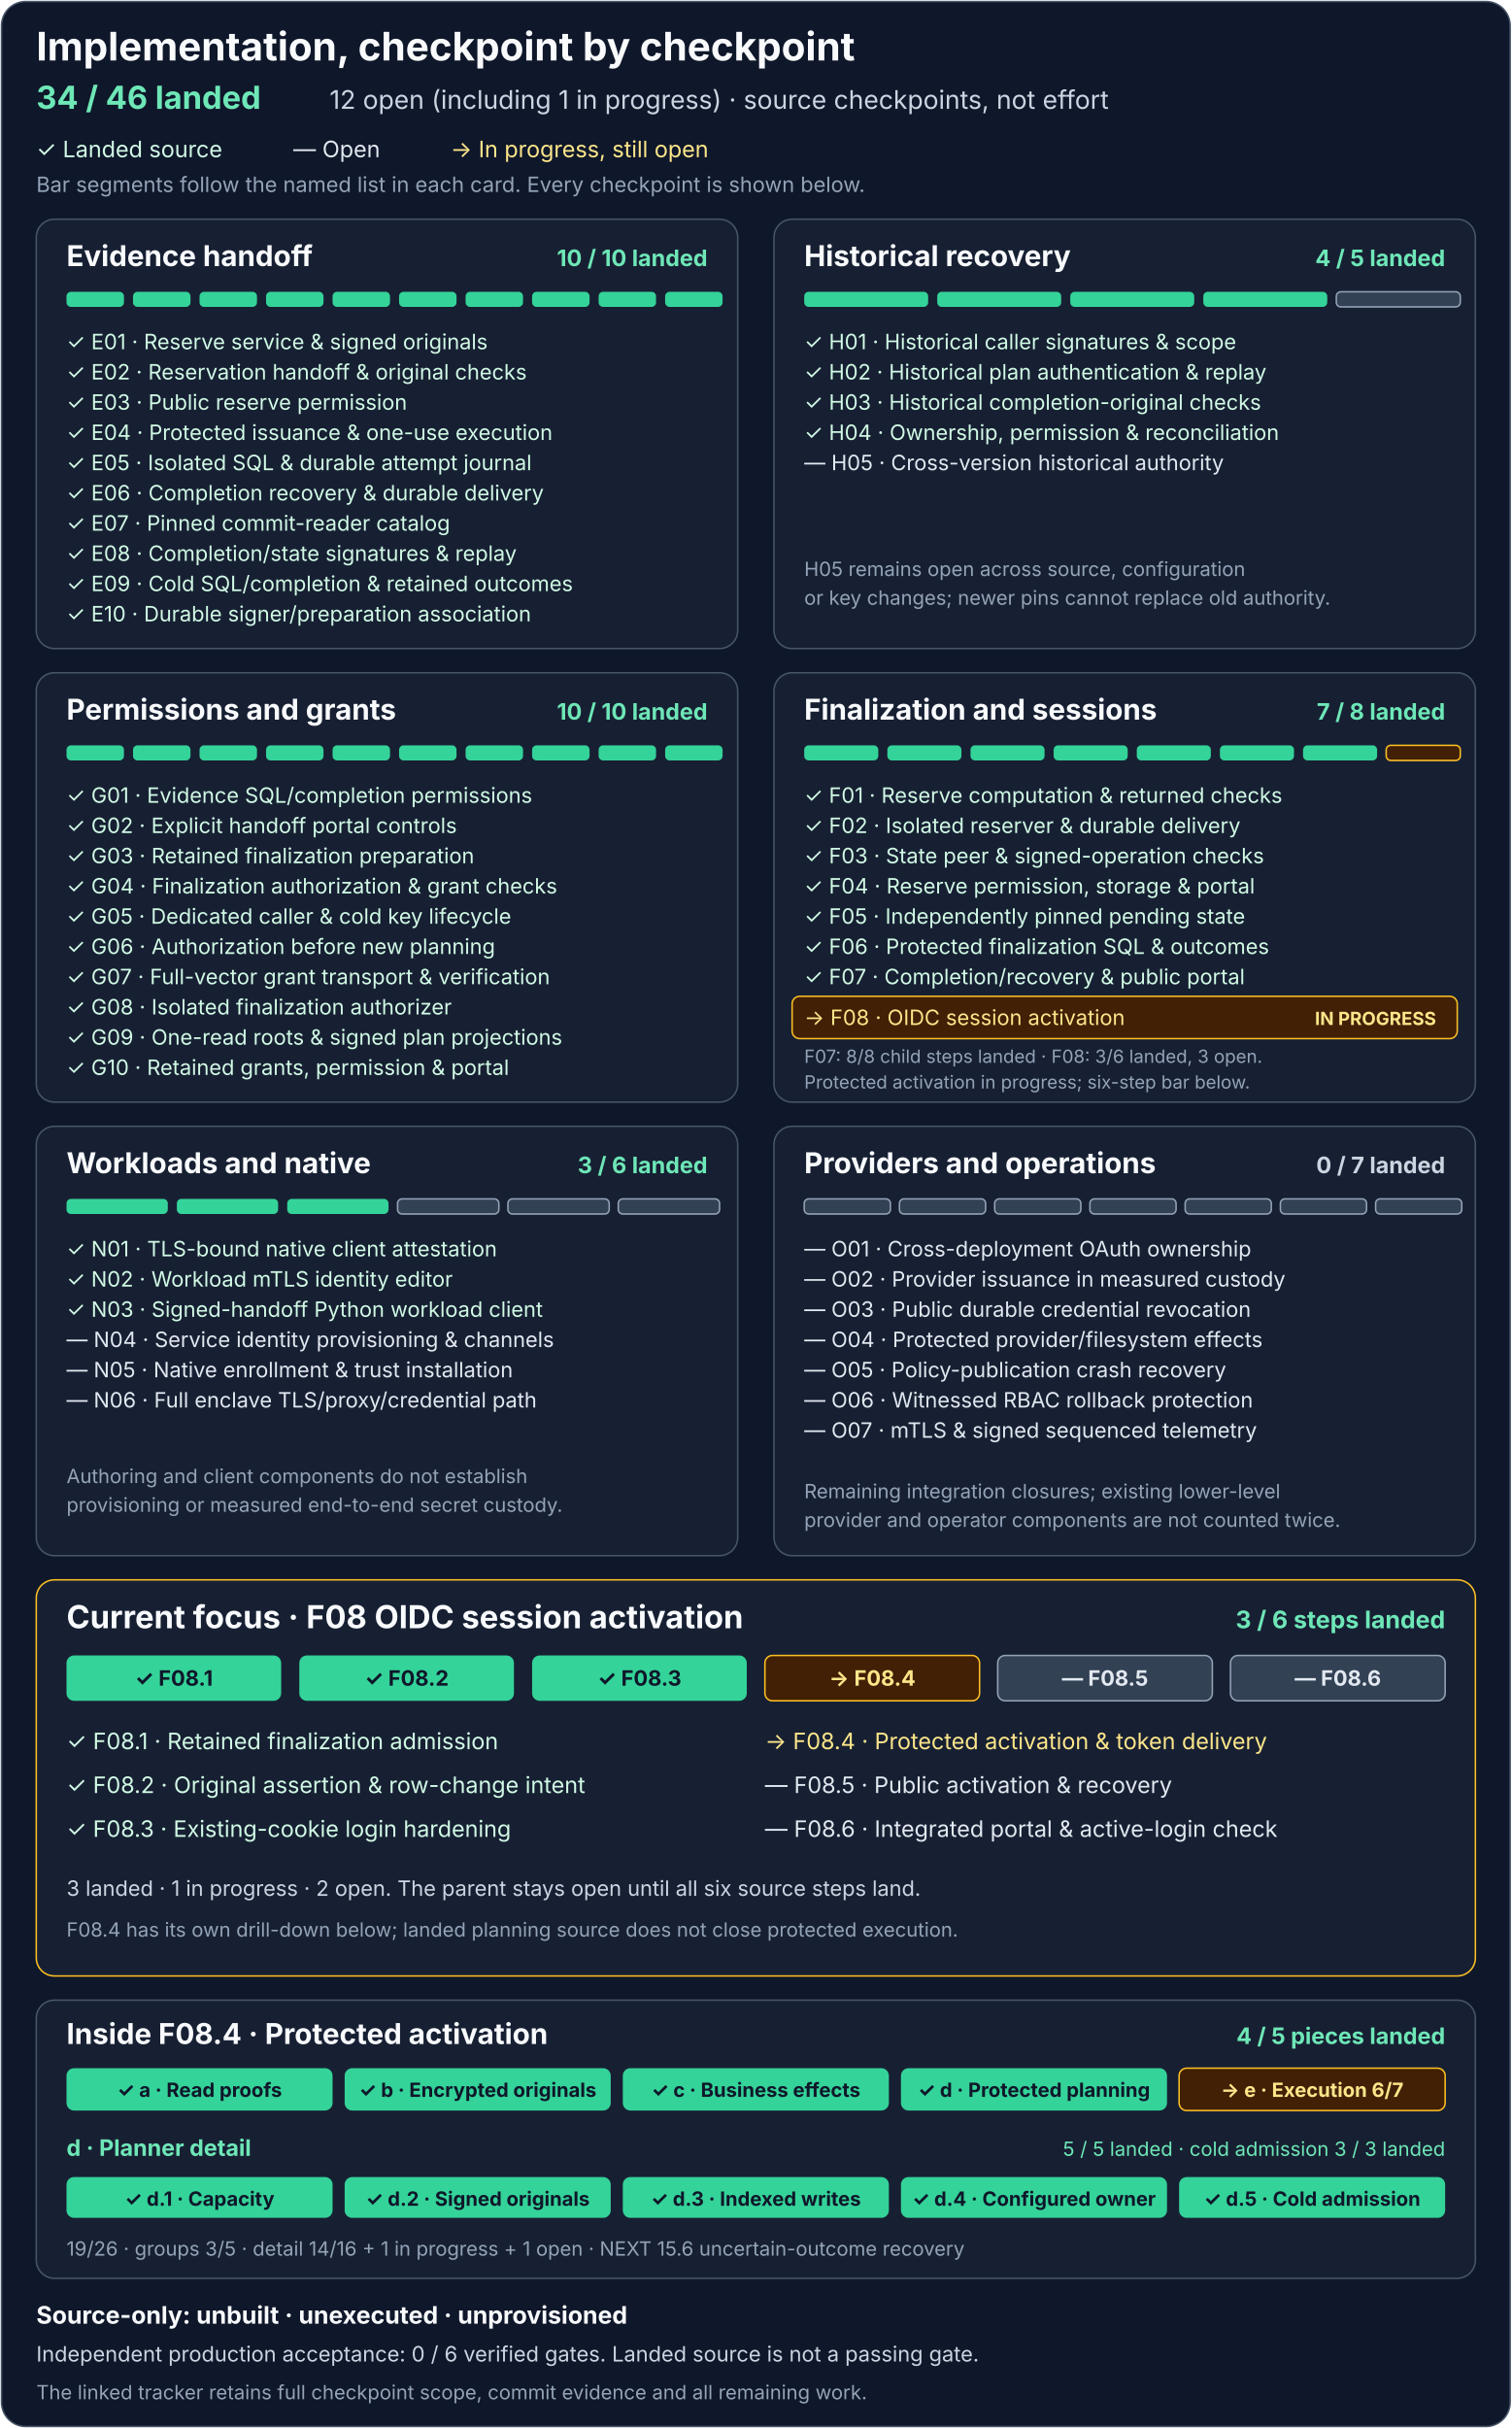
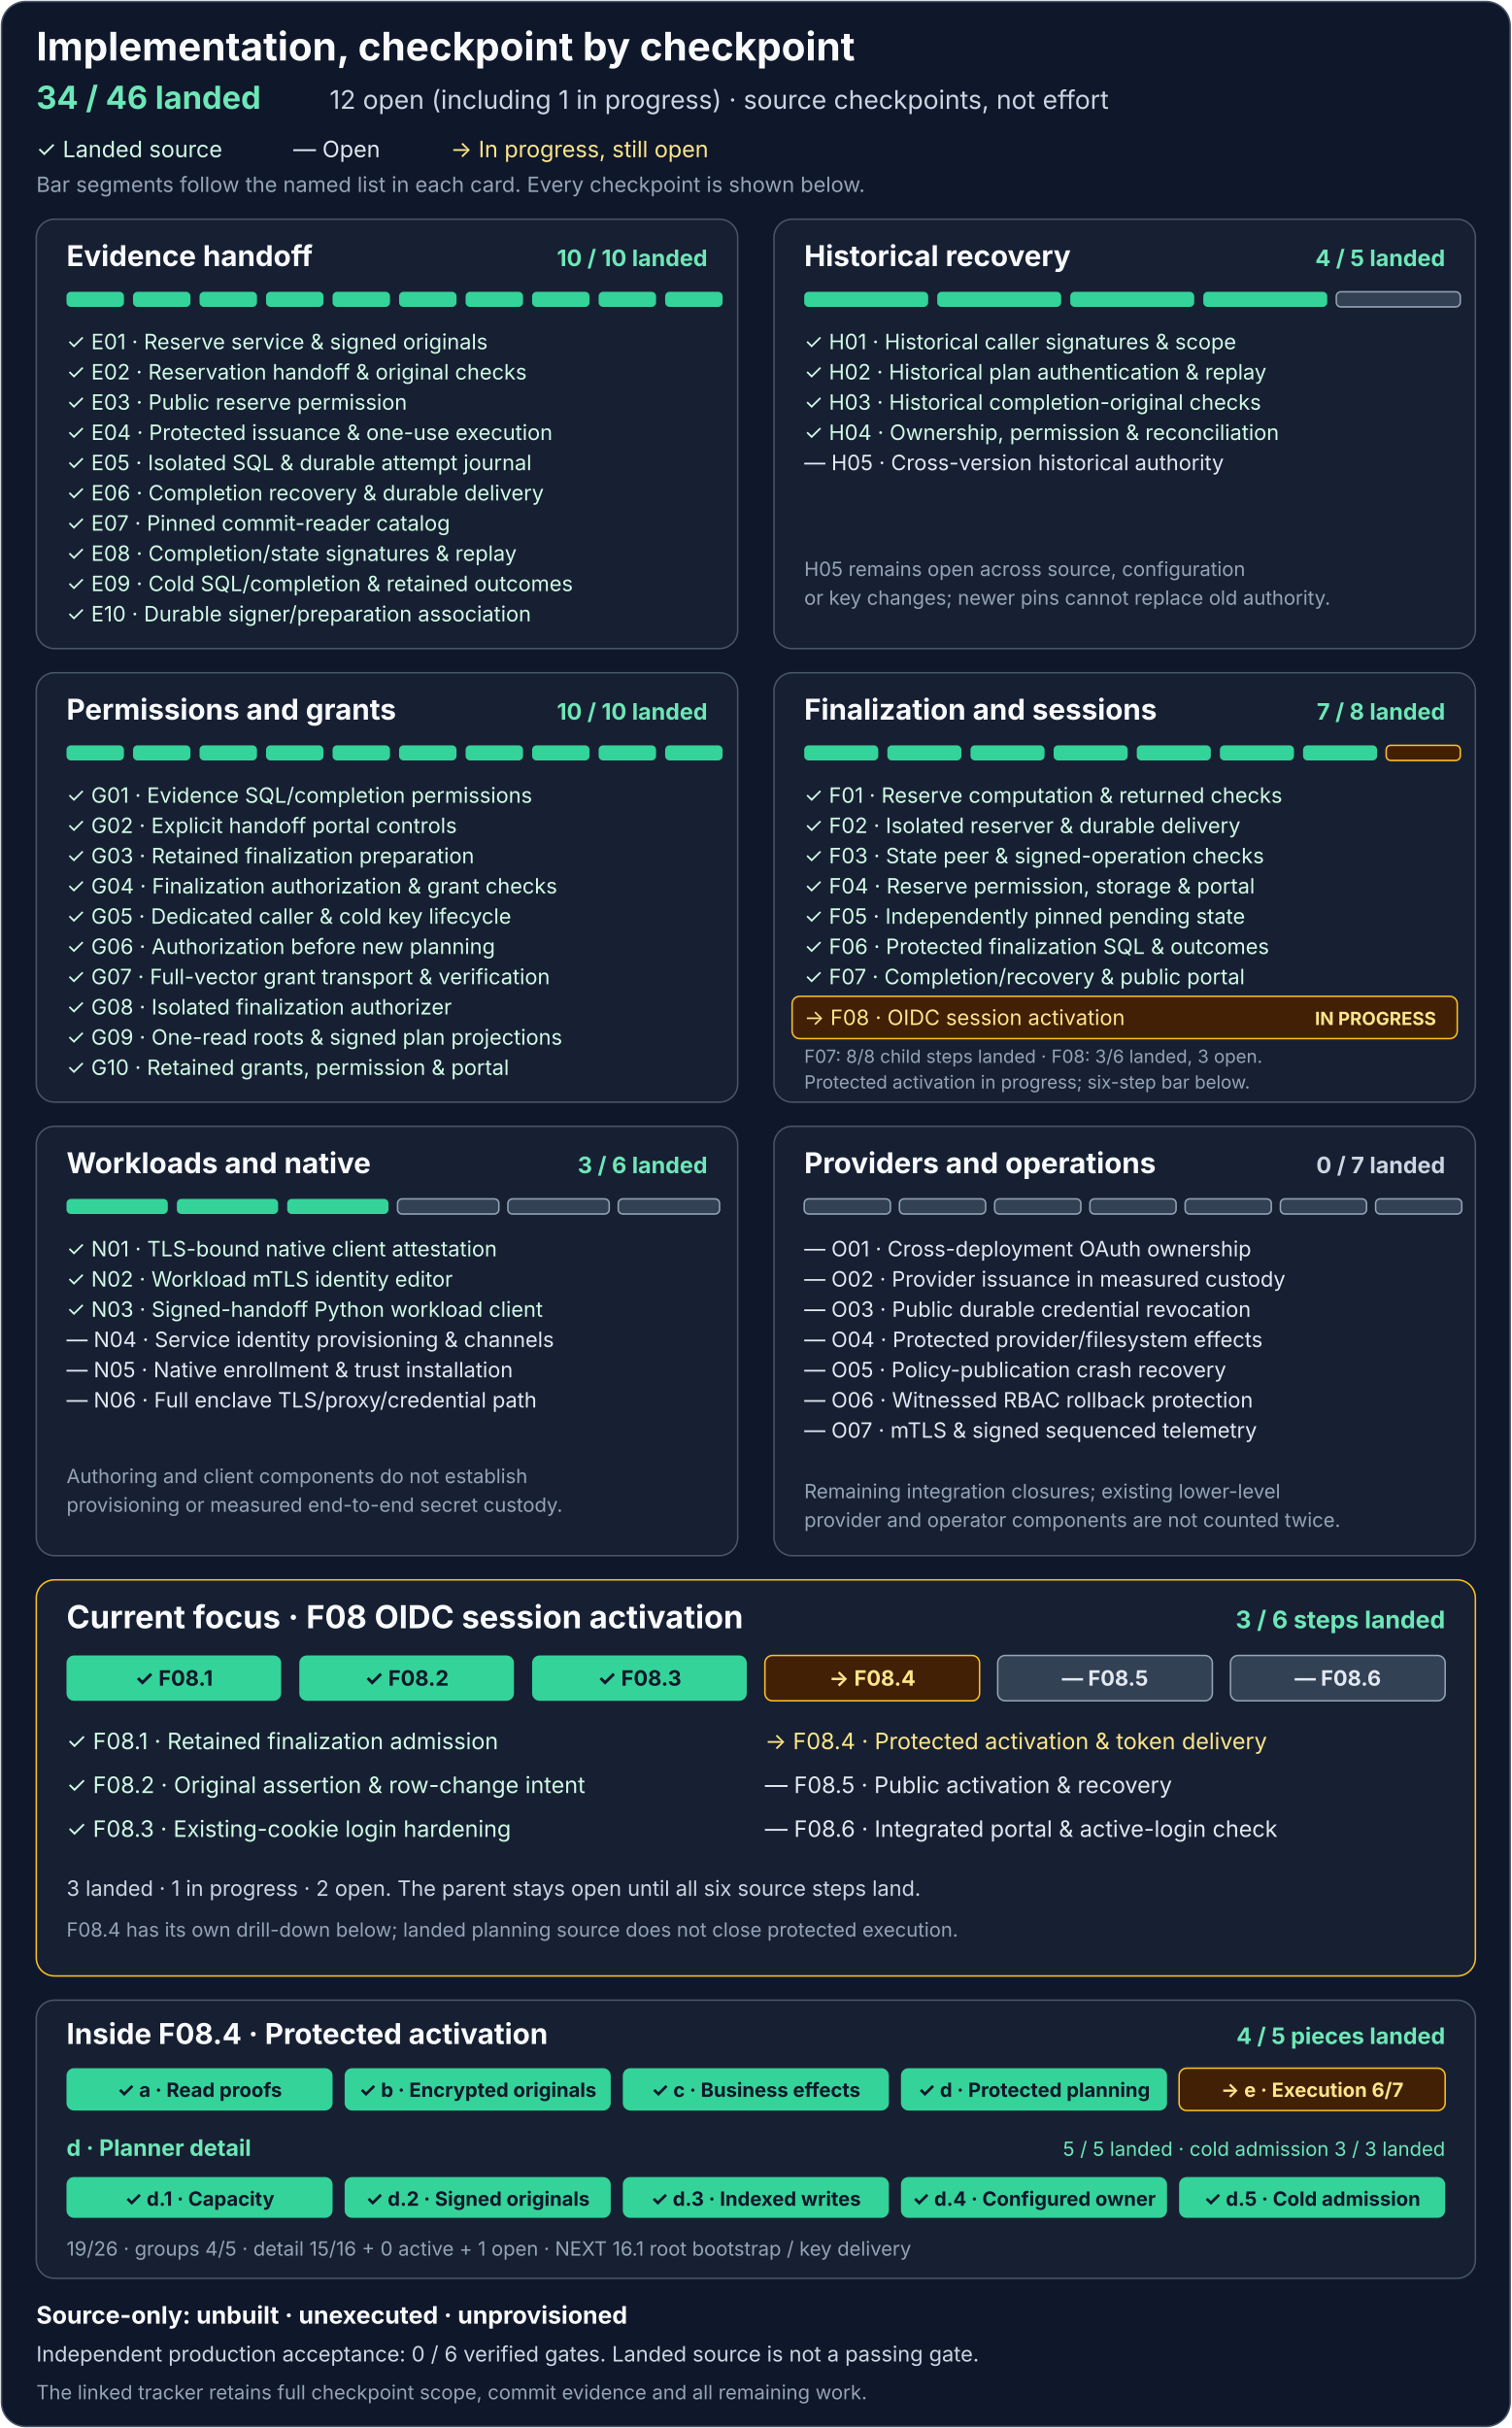
<svg xmlns="http://www.w3.org/2000/svg" width="1000" height="1606" viewBox="0 0 1000 1606" role="img" aria-labelledby="title description">
  <rect x="1" y="1" width="998" height="1604" rx="16" fill="#0f172a" stroke="#475569" />
  <g font-family="system-ui, -apple-system, Segoe UI, sans-serif">
    <text x="24" y="40" fill="#f8fafc" font-size="26" font-weight="700">Implementation, checkpoint by checkpoint</text>
    <text x="24" y="72" fill="#6ee7b7" font-size="21" font-weight="700">34 / 46 landed</text>
    <text x="218" y="72" fill="#cbd5e1" font-size="17">12 open (including 1 in progress) · source checkpoints, not effort</text>
    <text x="24" y="104" fill="#d1fae5" font-size="15">✓ Landed source</text>
    <text x="194" y="104" fill="#e2e8f0" font-size="15">— Open</text>
    <text x="298" y="104" fill="#fde68a" font-size="15">→ In progress, still open</text>
    <text x="24" y="127" fill="#94a3b8" font-size="14">Bar segments follow the named list in each card. Every checkpoint is shown below.</text>
    <g transform="translate(24 145)" aria-labelledby="e-title">
      <rect width="464" height="284" rx="12" fill="#172033" stroke="#475569" />
      <text id="e-title" x="20" y="31" fill="#f8fafc" font-size="19" font-weight="700">Evidence handoff</text>
      <text x="444" y="31" text-anchor="end" fill="#6ee7b7" font-size="15" font-weight="700">10 / 10 landed</text>
      <g fill="#34d399">
        <rect x="20" y="48" width="38" height="10" rx="3" />
        <rect x="64" y="48" width="38" height="10" rx="3" />
        <rect x="108" y="48" width="38" height="10" rx="3" />
        <rect x="152" y="48" width="38" height="10" rx="3" />
        <rect x="196" y="48" width="38" height="10" rx="3" />
        <rect x="240" y="48" width="38" height="10" rx="3" />
        <rect x="284" y="48" width="38" height="10" rx="3" />
        <rect x="328" y="48" width="38" height="10" rx="3" />
        <rect x="372" y="48" width="38" height="10" rx="3" />
        <rect x="416" y="48" width="38" height="10" rx="3" />
      </g>
      <g fill="#d1fae5" font-size="14">
        <text x="20" y="86">✓ E01 · Reserve service &amp; signed originals</text>
        <text x="20" y="106">✓ E02 · Reservation handoff &amp; original checks</text>
        <text x="20" y="126">✓ E03 · Public reserve permission</text>
        <text x="20" y="146">✓ E04 · Protected issuance &amp; one-use execution</text>
        <text x="20" y="166">✓ E05 · Isolated SQL &amp; durable attempt journal</text>
        <text x="20" y="186">✓ E06 · Completion recovery &amp; durable delivery</text>
        <text x="20" y="206">✓ E07 · Pinned commit-reader catalog</text>
        <text x="20" y="226">✓ E08 · Completion/state signatures &amp; replay</text>
        <text x="20" y="246">✓ E09 · Cold SQL/completion &amp; retained outcomes</text>
        <text x="20" y="266">✓ E10 · Durable signer/preparation association</text>
      </g>
    </g>
    <g transform="translate(512 145)" aria-labelledby="h-title">
      <rect width="464" height="284" rx="12" fill="#172033" stroke="#475569" />
      <text id="h-title" x="20" y="31" fill="#f8fafc" font-size="19" font-weight="700">Historical recovery</text>
      <text x="444" y="31" text-anchor="end" fill="#6ee7b7" font-size="15" font-weight="700">4 / 5 landed</text>
      <g fill="#34d399">
        <rect x="20" y="48" width="82" height="10" rx="3" />
        <rect x="108" y="48" width="82" height="10" rx="3" />
        <rect x="196" y="48" width="82" height="10" rx="3" />
        <rect x="284" y="48" width="82" height="10" rx="3" />
        <rect x="372" y="48" width="82" height="10" rx="3" fill="#334155" stroke="#94a3b8" />
      </g>
      <g fill="#d1fae5" font-size="14">
        <text x="20" y="86">✓ H01 · Historical caller signatures &amp; scope</text>
        <text x="20" y="106">✓ H02 · Historical plan authentication &amp; replay</text>
        <text x="20" y="126">✓ H03 · Historical completion-original checks</text>
        <text x="20" y="146">✓ H04 · Ownership, permission &amp; reconciliation</text>
      </g>
      <text x="20" y="166" fill="#e2e8f0" font-size="14">— H05 · Cross-version historical authority</text>
      <text x="20" y="236" fill="#94a3b8" font-size="13">H05 remains open across source, configuration</text>
      <text x="20" y="255" fill="#94a3b8" font-size="13">or key changes; newer pins cannot replace old authority.</text>
    </g>
    <g transform="translate(24 445)" aria-labelledby="g-title">
      <rect width="464" height="284" rx="12" fill="#172033" stroke="#475569" />
      <text id="g-title" x="20" y="31" fill="#f8fafc" font-size="19" font-weight="700">Permissions and grants</text>
      <text x="444" y="31" text-anchor="end" fill="#6ee7b7" font-size="15" font-weight="700">10 / 10 landed</text>
      <g fill="#34d399">
        <rect x="20" y="48" width="38" height="10" rx="3" />
        <rect x="64" y="48" width="38" height="10" rx="3" />
        <rect x="108" y="48" width="38" height="10" rx="3" />
        <rect x="152" y="48" width="38" height="10" rx="3" />
        <rect x="196" y="48" width="38" height="10" rx="3" />
        <rect x="240" y="48" width="38" height="10" rx="3" />
        <rect x="284" y="48" width="38" height="10" rx="3" />
        <rect x="328" y="48" width="38" height="10" rx="3" />
        <rect x="372" y="48" width="38" height="10" rx="3" />
        <rect x="416" y="48" width="38" height="10" rx="3" />
      </g>
      <g fill="#d1fae5" font-size="14">
        <text x="20" y="86">✓ G01 · Evidence SQL/completion permissions</text>
        <text x="20" y="106">✓ G02 · Explicit handoff portal controls</text>
        <text x="20" y="126">✓ G03 · Retained finalization preparation</text>
        <text x="20" y="146">✓ G04 · Finalization authorization &amp; grant checks</text>
        <text x="20" y="166">✓ G05 · Dedicated caller &amp; cold key lifecycle</text>
        <text x="20" y="186">✓ G06 · Authorization before new planning</text>
        <text x="20" y="206">✓ G07 · Full-vector grant transport &amp; verification</text>
        <text x="20" y="226">✓ G08 · Isolated finalization authorizer</text>
        <text x="20" y="246">✓ G09 · One-read roots &amp; signed plan projections</text>
        <text x="20" y="266">✓ G10 · Retained grants, permission &amp; portal</text>
      </g>
    </g>
    <g transform="translate(512 445)" aria-labelledby="f-title">
      <rect width="464" height="284" rx="12" fill="#172033" stroke="#475569" />
      <text id="f-title" x="20" y="31" fill="#f8fafc" font-size="19" font-weight="700">Finalization and sessions</text>
      <text x="444" y="31" text-anchor="end" fill="#6ee7b7" font-size="15" font-weight="700">7 / 8 landed</text>
      <g fill="#34d399">
        <rect x="20" y="48" width="49" height="10" rx="3" />
        <rect x="75" y="48" width="49" height="10" rx="3" />
        <rect x="130" y="48" width="49" height="10" rx="3" />
        <rect x="185" y="48" width="49" height="10" rx="3" />
        <rect x="240" y="48" width="49" height="10" rx="3" />
        <rect x="295" y="48" width="49" height="10" rx="3" />
        <rect x="350" y="48" width="49" height="10" rx="3" />
        <rect x="405" y="48" width="49" height="10" rx="3" fill="#422006" stroke="#fbbf24" />
      </g>
      <g fill="#d1fae5" font-size="14">
        <text x="20" y="86">✓ F01 · Reserve computation &amp; returned checks</text>
        <text x="20" y="106">✓ F02 · Isolated reserver &amp; durable delivery</text>
        <text x="20" y="126">✓ F03 · State peer &amp; signed-operation checks</text>
        <text x="20" y="146">✓ F04 · Reserve permission, storage &amp; portal</text>
        <text x="20" y="166">✓ F05 · Independently pinned pending state</text>
        <text x="20" y="186">✓ F06 · Protected finalization SQL &amp; outcomes</text>
        <text x="20" y="206">✓ F07 · Completion/recovery &amp; public portal</text>
      </g>
      <rect x="12" y="214" width="440" height="28" rx="5" fill="#422006" stroke="#fbbf24" />
      <text x="20" y="233" fill="#fde68a" font-size="14">→ F08 · OIDC session activation</text>
      <text x="438" y="233" text-anchor="end" fill="#fde68a" font-size="12" font-weight="700">IN PROGRESS</text>
      <text x="20" y="258" fill="#94a3b8" font-size="12">F07: 8/8 child steps landed · F08: 3/6 landed, 3 open.</text>
      <text x="20" y="275" fill="#94a3b8" font-size="12">Protected activation in progress; six-step bar below.</text>
    </g>
    <g transform="translate(24 745)" aria-labelledby="n-title">
      <rect width="464" height="284" rx="12" fill="#172033" stroke="#475569" />
      <text id="n-title" x="20" y="31" fill="#f8fafc" font-size="19" font-weight="700">Workloads and native</text>
      <text x="444" y="31" text-anchor="end" fill="#6ee7b7" font-size="15" font-weight="700">3 / 6 landed</text>
      <g>
        <rect x="20" y="48" width="67" height="10" rx="3" fill="#34d399" />
        <rect x="93" y="48" width="67" height="10" rx="3" fill="#34d399" />
        <rect x="166" y="48" width="67" height="10" rx="3" fill="#34d399" />
        <rect x="239" y="48" width="67" height="10" rx="3" fill="#334155" stroke="#94a3b8" />
        <rect x="312" y="48" width="67" height="10" rx="3" fill="#334155" stroke="#94a3b8" />
        <rect x="385" y="48" width="67" height="10" rx="3" fill="#334155" stroke="#94a3b8" />
      </g>
      <g fill="#d1fae5" font-size="14">
        <text x="20" y="86">✓ N01 · TLS-bound native client attestation</text>
        <text x="20" y="106">✓ N02 · Workload mTLS identity editor</text>
        <text x="20" y="126">✓ N03 · Signed-handoff Python workload client</text>
      </g>
      <g fill="#e2e8f0" font-size="14">
        <text x="20" y="146">— N04 · Service identity provisioning &amp; channels</text>
        <text x="20" y="166">— N05 · Native enrollment &amp; trust installation</text>
        <text x="20" y="186">— N06 · Full enclave TLS/proxy/credential path</text>
      </g>
      <text x="20" y="236" fill="#94a3b8" font-size="13">Authoring and client components do not establish</text>
      <text x="20" y="255" fill="#94a3b8" font-size="13">provisioning or measured end-to-end secret custody.</text>
    </g>
    <g transform="translate(512 745)" aria-labelledby="o-title">
      <rect width="464" height="284" rx="12" fill="#172033" stroke="#475569" />
      <text id="o-title" x="20" y="31" fill="#f8fafc" font-size="19" font-weight="700">Providers and operations</text>
      <text x="444" y="31" text-anchor="end" fill="#cbd5e1" font-size="15" font-weight="700">0 / 7 landed</text>
      <g fill="#334155" stroke="#94a3b8">
        <rect x="20" y="48" width="57" height="10" rx="3" />
        <rect x="83" y="48" width="57" height="10" rx="3" />
        <rect x="146" y="48" width="57" height="10" rx="3" />
        <rect x="209" y="48" width="57" height="10" rx="3" />
        <rect x="272" y="48" width="57" height="10" rx="3" />
        <rect x="335" y="48" width="57" height="10" rx="3" />
        <rect x="398" y="48" width="57" height="10" rx="3" />
      </g>
      <g fill="#e2e8f0" font-size="14">
        <text x="20" y="86">— O01 · Cross-deployment OAuth ownership</text>
        <text x="20" y="106">— O02 · Provider issuance in measured custody</text>
        <text x="20" y="126">— O03 · Public durable credential revocation</text>
        <text x="20" y="146">— O04 · Protected provider/filesystem effects</text>
        <text x="20" y="166">— O05 · Policy-publication crash recovery</text>
        <text x="20" y="186">— O06 · Witnessed RBAC rollback protection</text>
        <text x="20" y="206">— O07 · mTLS &amp; signed sequenced telemetry</text>
      </g>
      <text x="20" y="246" fill="#94a3b8" font-size="13">Remaining integration closures; existing lower-level</text>
      <text x="20" y="265" fill="#94a3b8" font-size="13">provider and operator components are not counted twice.</text>
    </g>
    <g transform="translate(24 1045)" aria-labelledby="f08-title">
      <rect width="952" height="262" rx="12" fill="#172033" stroke="#fbbf24" />
      <text id="f08-title" x="20" y="32" fill="#f8fafc" font-size="21" font-weight="700">Current focus · F08 OIDC session activation</text>
      <text x="932" y="32" text-anchor="end" fill="#6ee7b7" font-size="16" font-weight="700">3 / 6 steps landed</text>
      <g>
        <rect x="20" y="50" width="142" height="30" rx="5" fill="#34d399" />
        <rect x="174" y="50" width="142" height="30" rx="5" fill="#34d399" />
        <rect x="328" y="50" width="142" height="30" rx="5" fill="#34d399" />
        <rect x="482" y="50" width="142" height="30" rx="5" fill="#422006" stroke="#fbbf24" />
        <rect x="636" y="50" width="142" height="30" rx="5" fill="#334155" stroke="#94a3b8" />
        <rect x="790" y="50" width="142" height="30" rx="5" fill="#334155" stroke="#94a3b8" />
      </g>
      <g text-anchor="middle" font-size="14" font-weight="700">
        <text x="91" y="70" fill="#0f172a">✓ F08.1</text>
        <text x="245" y="70" fill="#0f172a">✓ F08.2</text>
        <text x="399" y="70" fill="#0f172a">✓ F08.3</text>
        <text x="553" y="70" fill="#fde68a">→ F08.4</text>
        <text x="707" y="70" fill="#e2e8f0">— F08.5</text>
        <text x="861" y="70" fill="#e2e8f0">— F08.6</text>
      </g>
      <g font-size="15">
        <text x="20" y="112" fill="#d1fae5">✓ F08.1 · Retained finalization admission</text>
        <text x="20" y="141" fill="#d1fae5">✓ F08.2 · Original assertion &amp; row-change intent</text>
        <text x="20" y="170" fill="#d1fae5">✓ F08.3 · Existing-cookie login hardening</text>
        <text x="482" y="112" fill="#fde68a">→ F08.4 · Protected activation &amp; token delivery</text>
        <text x="482" y="141" fill="#e2e8f0">— F08.5 · Public activation &amp; recovery</text>
        <text x="482" y="170" fill="#e2e8f0">— F08.6 · Integrated portal &amp; active-login check</text>
      </g>
      <text x="20" y="209" fill="#cbd5e1" font-size="14">3 landed · 1 in progress · 2 open. The parent stays open until all six source steps land.</text>
      <text x="20" y="236" fill="#94a3b8" font-size="13">F08.4 has its own drill-down below; landed planning source does not close protected execution.</text>
    </g>
    <g transform="translate(24 1323)" aria-labelledby="f084-title">
      <rect width="952" height="184" rx="12" fill="#172033" stroke="#475569" />
      <text id="f084-title" x="20" y="29" fill="#f8fafc" font-size="19" font-weight="700">Inside F08.4 · Protected activation</text>
      <text x="932" y="29" text-anchor="end" fill="#6ee7b7" font-size="15" font-weight="700">4 / 5 pieces landed</text>
      <g>
        <rect x="20" y="45" width="176" height="28" rx="5" fill="#34d399" />
        <rect x="204" y="45" width="176" height="28" rx="5" fill="#34d399" />
        <rect x="388" y="45" width="176" height="28" rx="5" fill="#34d399" />
        <rect x="572" y="45" width="176" height="28" rx="5" fill="#34d399" />
        <rect x="756" y="45" width="176" height="28" rx="5" fill="#422006" stroke="#fbbf24" />
      </g>
      <g text-anchor="middle" font-size="13" font-weight="700">
        <text x="108" y="64" fill="#0f172a">✓ a · Read proofs</text>
        <text x="292" y="64" fill="#0f172a">✓ b · Encrypted originals</text>
        <text x="476" y="64" fill="#0f172a">✓ c · Business effects</text>
        <text x="660" y="64" fill="#0f172a">✓ d · Protected planning</text>
        <text x="844" y="64" fill="#fde68a">→ e · Execution 6/7</text>
      </g>
      <text x="20" y="103" fill="#6ee7b7" font-size="15" font-weight="700">d · Planner detail</text>
      <text x="932" y="103" text-anchor="end" fill="#6ee7b7" font-size="13">5 / 5 landed · cold admission 3 / 3 landed</text>
      <g>
        <rect x="20" y="117" width="176" height="27" rx="5" fill="#34d399" />
        <rect x="204" y="117" width="176" height="27" rx="5" fill="#34d399" />
        <rect x="388" y="117" width="176" height="27" rx="5" fill="#34d399" />
        <rect x="572" y="117" width="176" height="27" rx="5" fill="#34d399" />
        <rect x="756" y="117" width="176" height="27" rx="5" fill="#34d399" />
      </g>
      <g text-anchor="middle" font-size="13" font-weight="700">
        <text x="108" y="136" fill="#0f172a">✓ d.1 · Capacity</text>
        <text x="292" y="136" fill="#0f172a">✓ d.2 · Signed originals</text>
        <text x="476" y="136" fill="#0f172a">✓ d.3 · Indexed writes</text>
        <text x="660" y="136" fill="#0f172a">✓ d.4 · Configured owner</text>
        <text x="844" y="136" fill="#0f172a">✓ d.5 · Cold admission</text>
      </g>
-       <text x="20" y="169" fill="#94a3b8" font-size="13">19/26 · groups 3/5 · detail 14/16 + 1 in progress + 1 open · NEXT 15.6 uncertain-outcome recovery</text>
+       <text x="20" y="169" fill="#94a3b8" font-size="13">19/26 · groups 4/5 · detail 15/16 + 0 active + 1 open · NEXT 16.1 root bootstrap / key delivery</text>
    </g>
    <text x="24" y="1537" fill="#f8fafc" font-size="16" font-weight="700">Source-only: unbuilt · unexecuted · unprovisioned</text>
    <text x="24" y="1562" fill="#cbd5e1" font-size="14">Independent production acceptance: 0 / 6 verified gates. Landed source is not a passing gate.</text>
    <text x="24" y="1587" fill="#94a3b8" font-size="13">The linked tracker retains full checkpoint scope, commit evidence and all remaining work.</text>
  </g>
</svg>
